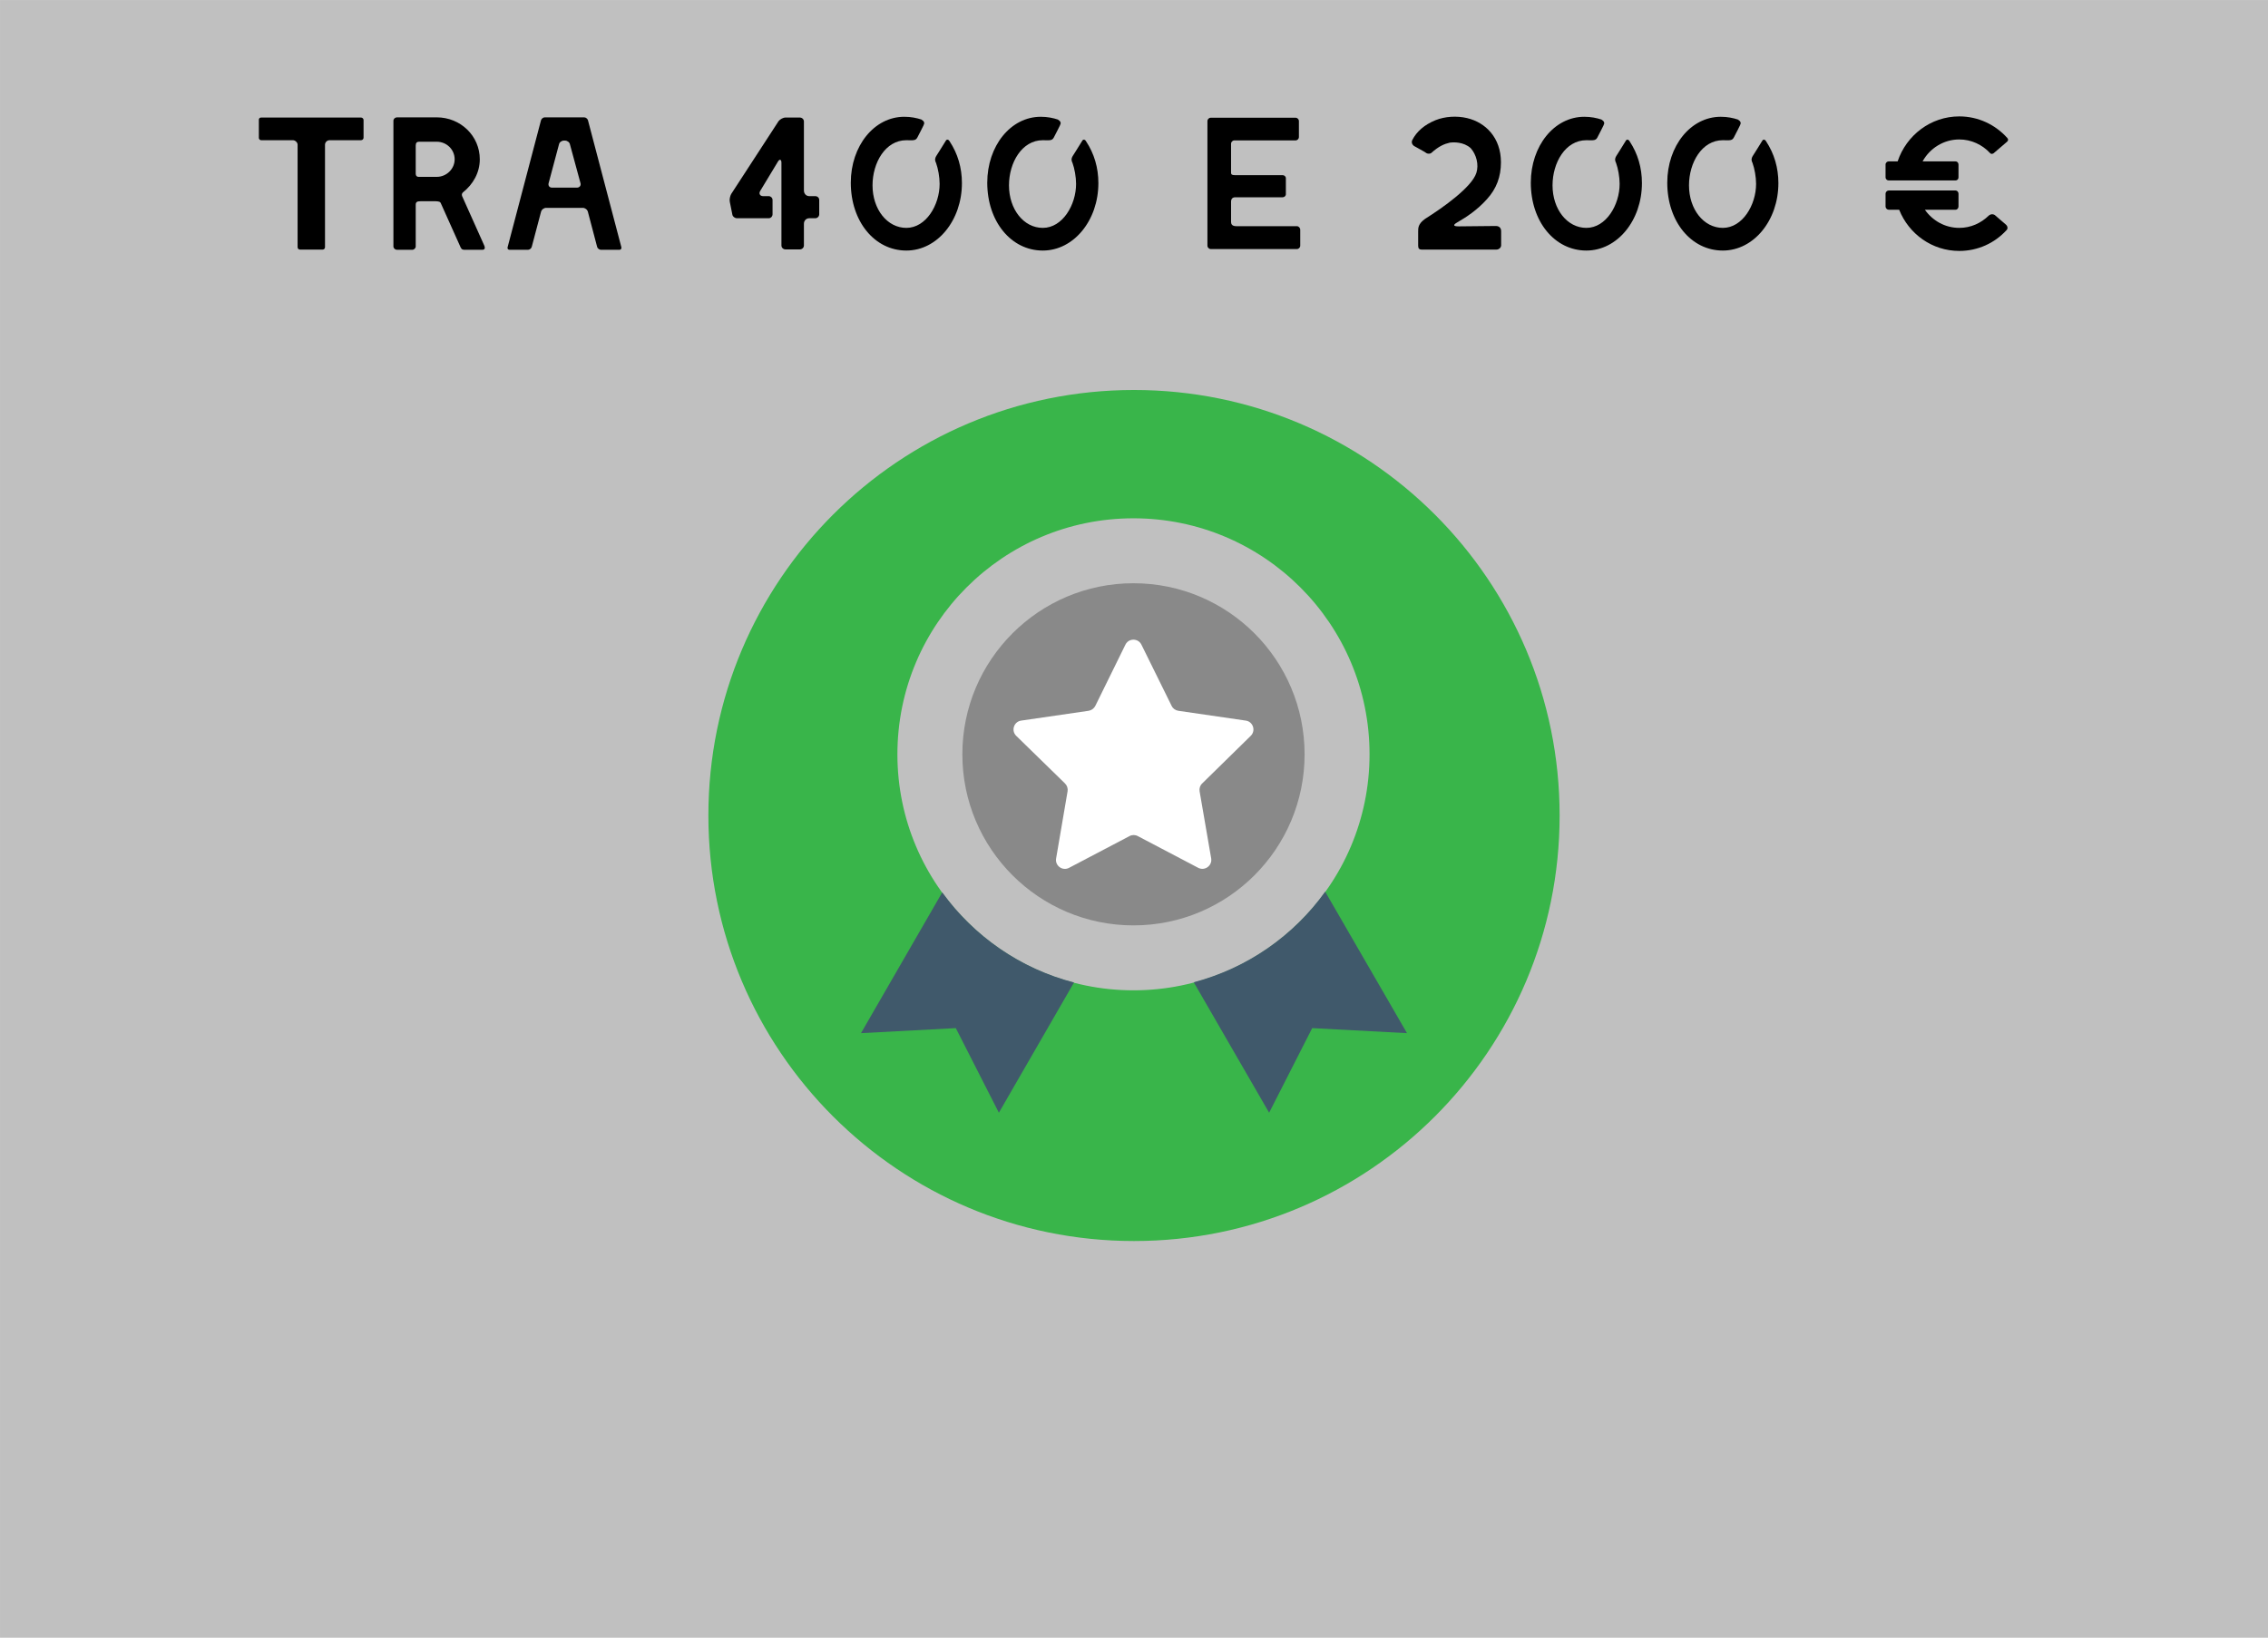
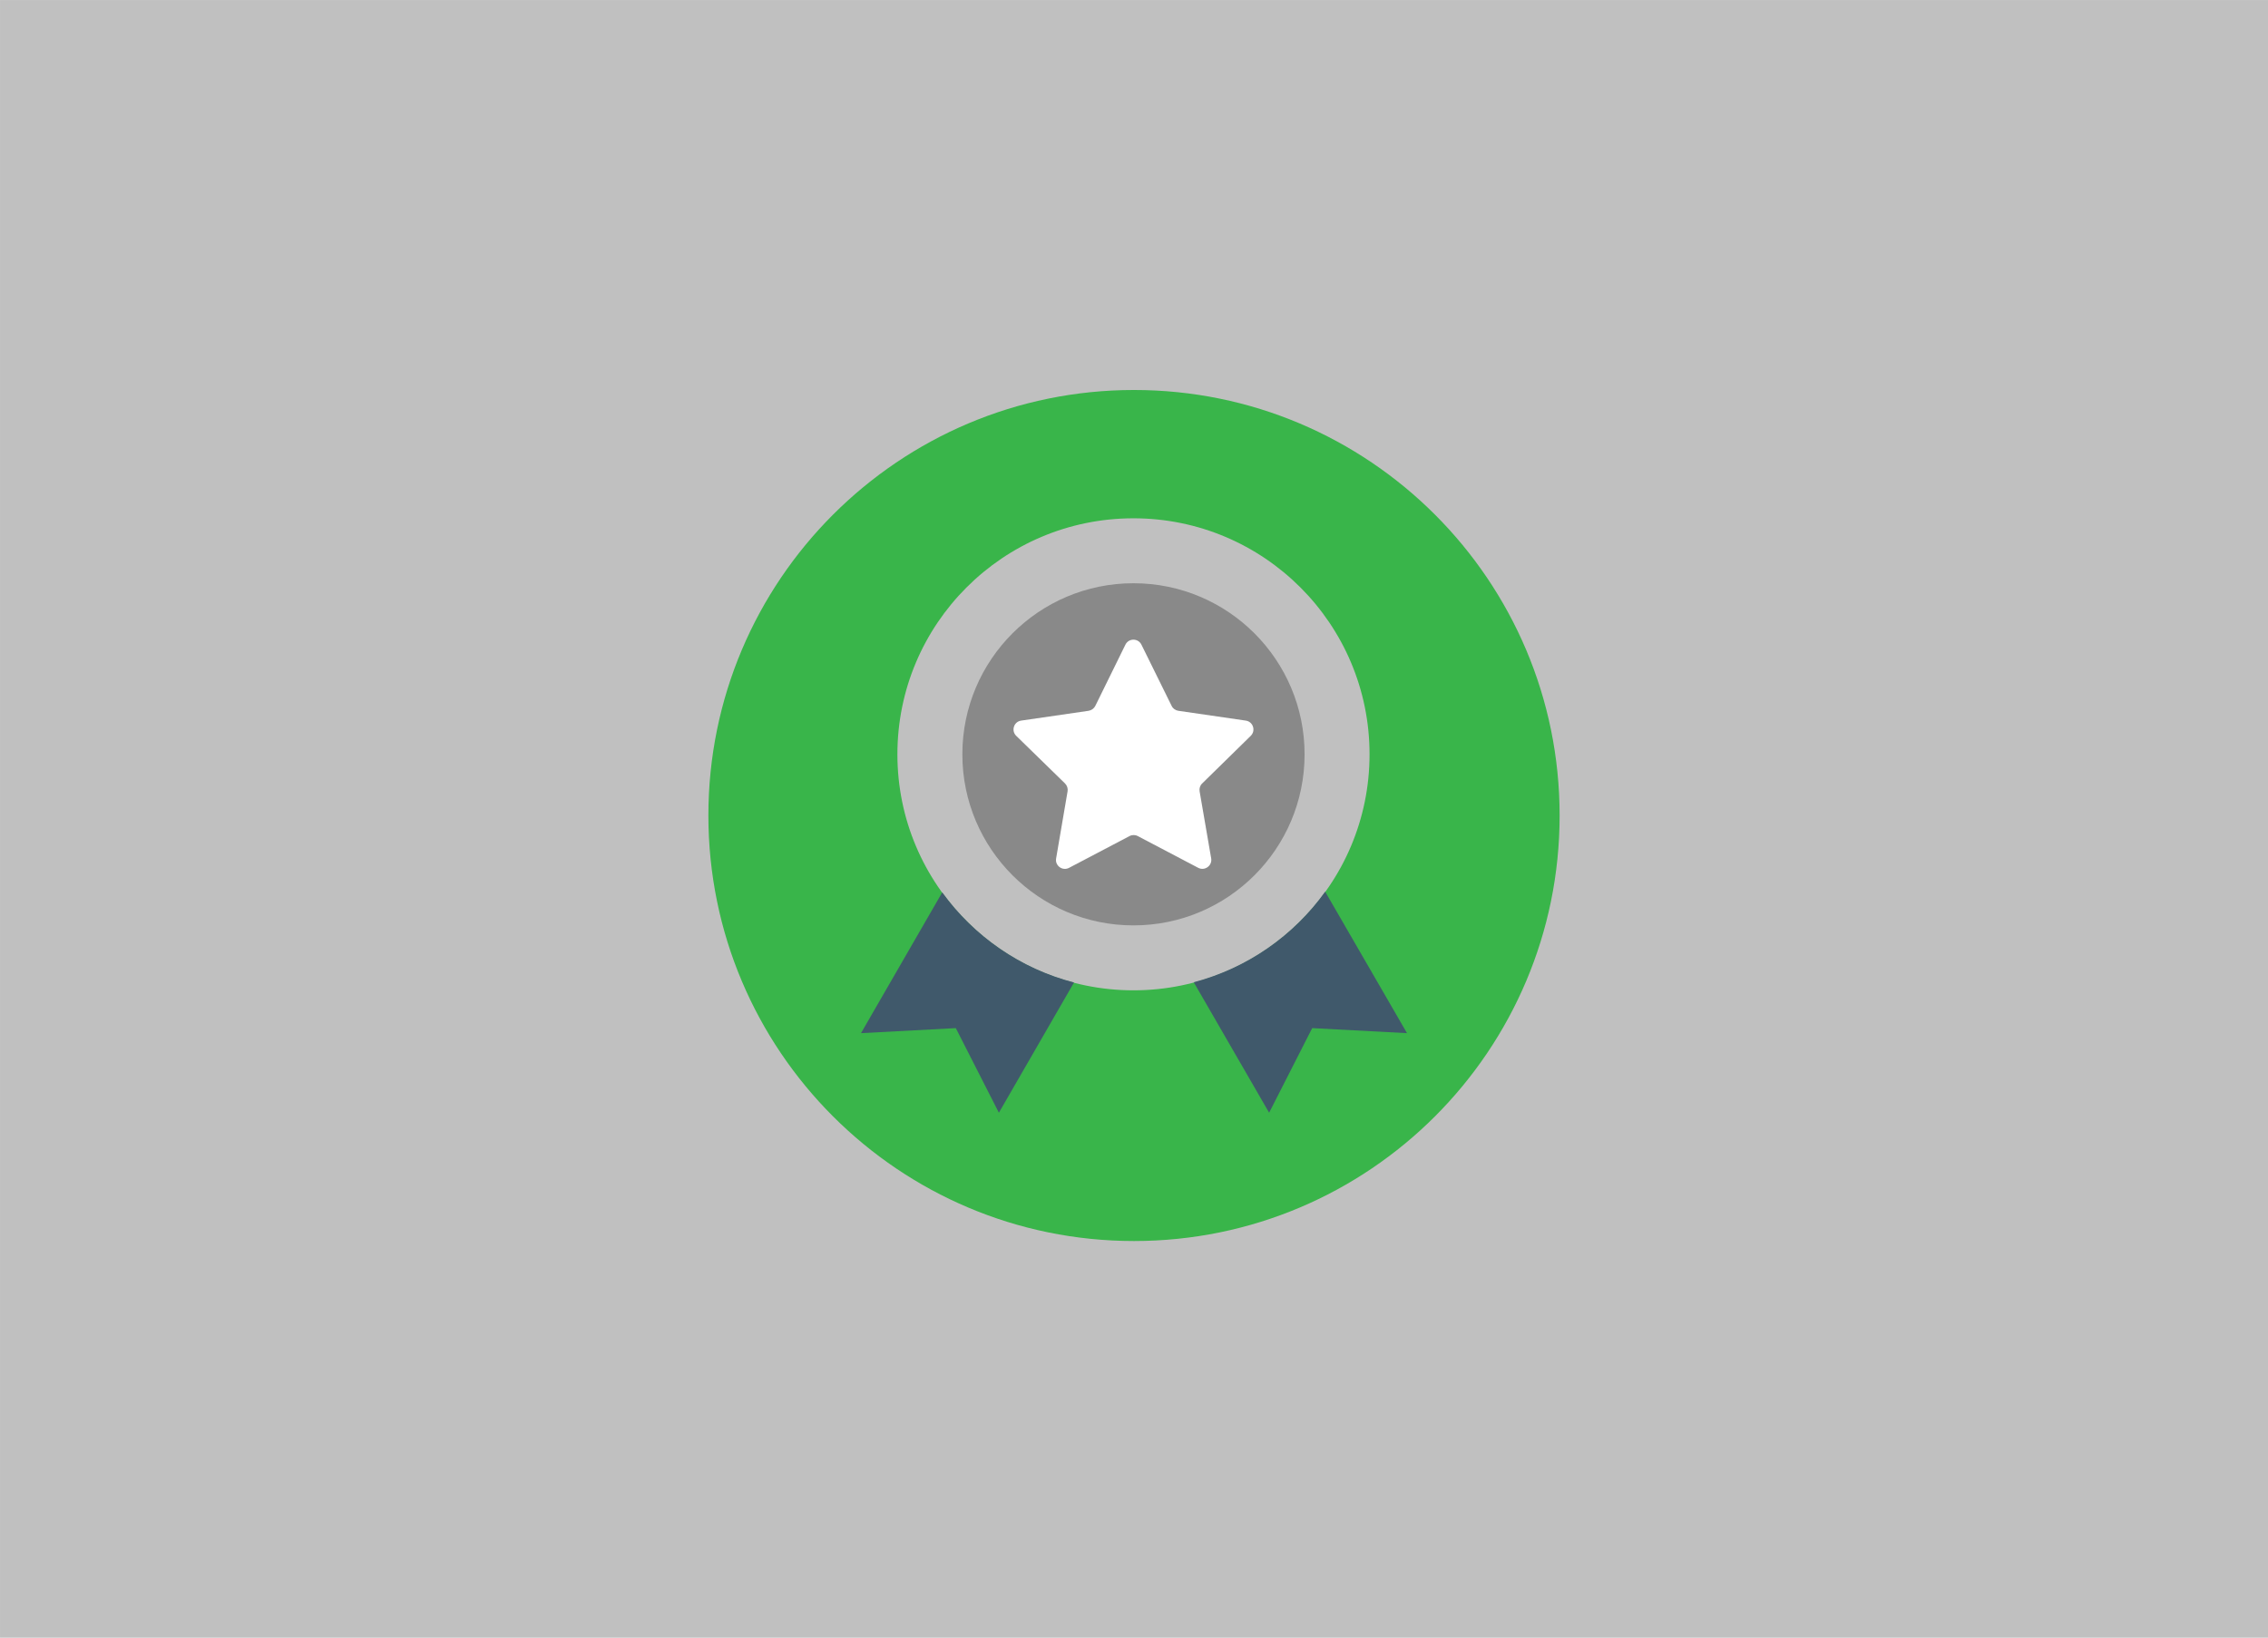
<svg xmlns="http://www.w3.org/2000/svg" version="1.1" id="Livello_1" x="0px" y="0px" width="900px" height="650px" viewBox="0 0 900 650" enable-background="new 0 0 900 650" xml:space="preserve">
-   <rect x="0.005" y="0.017" fill="#C0C0C0" width="900" height="649.999" />
-   <path fill="#39B54A" d="M618.897,323.693c0,93.283-75.617,168.9-168.897,168.9c-93.279,0-168.896-75.617-168.896-168.9  c0-93.282,75.617-168.896,168.896-168.896C543.28,154.797,618.897,230.411,618.897,323.693z" />
-   <circle fill="#C0C0C0" cx="449.792" cy="299.404" r="93.679" />
+   <rect x="0.005" y="0.017" fill="#C0C0C0" width="899.999" height="649.999" />
+   <path fill="#39B54A" d="M618.897,323.693c0,93.283-75.617,168.9-168.896,168.9s-168.896-75.617-168.896-168.9  c0-93.282,75.617-168.896,168.896-168.896S618.897,230.411,618.897,323.693z" />
+   <circle fill="#C0C0C0" cx="449.791" cy="299.404" r="93.679" />
  <g>
-     <path fill="#40596B" d="M373.901,354.208l-32.233,55.873l37.62-1.996l17.092,33.58l29.818-51.693   C404.833,384.445,386.487,371.579,373.901,354.208z" />
-     <path fill="#40596B" d="M525.869,353.931c-12.494,17.416-30.84,30.328-52.158,35.947l29.911,51.787l17.092-33.58l37.62,1.996   L525.869,353.931z" />
+     <path fill="#40596B" d="M373.901,354.208l-32.232,55.873l37.619-1.996l17.093,33.581l29.817-51.693   C404.832,384.445,386.487,371.579,373.901,354.208z" />
+     <path fill="#40596B" d="M525.868,353.931c-12.493,17.416-30.84,30.328-52.157,35.946l29.91,51.788l17.093-33.581l37.62,1.996   L525.868,353.931z" />
  </g>
-   <circle fill="#898989" cx="449.792" cy="299.404" r="67.902" />
-   <path fill="#FFFFFF" d="M496.33,292.066c2.09-2.043,0.929-5.621-1.951-6.039l-26.799-3.9c-1.161-0.186-2.136-0.883-2.647-1.951  l-11.982-24.291c-1.301-2.647-5.063-2.647-6.363,0l-11.936,24.291c-0.512,1.021-1.533,1.766-2.647,1.951l-26.799,3.9  c-2.88,0.418-4.041,3.996-1.951,6.039l19.368,18.902c0.836,0.836,1.207,1.998,1.021,3.111l-4.552,26.66  c-0.511,2.879,2.555,5.109,5.155,3.717l23.966-12.588c1.021-0.557,2.275-0.557,3.298,0l23.965,12.588  c2.602,1.346,5.62-0.838,5.155-3.717l-4.598-26.66c-0.186-1.16,0.186-2.322,1.022-3.111L496.33,292.066z" />
-   <g>
-     <path d="M118.095,98.101V57.452c0-0.9-0.899-1.8-1.875-1.8h-12.6c-0.449,0-0.899-0.45-0.899-0.9v-7.274   c0-0.45,0.375-0.825,0.899-0.825h39.599c0.6,0,1.05,0.45,1.05,0.975v7.049c0,0.525-0.45,0.975-1.05,0.975H130.77   c-0.976,0-1.8,0.825-1.8,1.8v40.648c0,0.525-0.375,0.975-0.976,0.975h-8.925C118.47,99.076,118.095,98.626,118.095,98.101z" />
-     <path d="M156.119,97.801V47.928c0-0.75,0.675-1.35,1.425-1.35h15.75c9.449,0,17.099,7.35,17.099,16.649   c0,5.325-2.699,9.975-6.675,13.125c-0.75,0.675-0.3,1.575-0.3,1.575l8.7,19.424c0.6,1.35,0.074,1.8-0.75,1.8h-6.6   c-0.976,0-1.5,0-1.95-0.9c0,0-7.575-16.949-7.875-17.549c-0.225-0.6-0.6-0.75-2.024-0.825h-6c-1.425,0-1.95,0.3-1.95,1.425v16.5   c0,0.75-0.675,1.35-1.425,1.35h-6C156.794,99.151,156.119,98.551,156.119,97.801z M173.294,70.202c3.899,0,7.124-3.15,7.124-6.975   c0-3.9-3.225-6.975-7.124-6.975h-6.975c-0.9,0-1.351,0.45-1.351,1.5v11.25c0,0.75,0.45,1.2,1.125,1.2H173.294z" />
-     <path d="M201.419,98.176l13.274-50.473c0.226-0.6,0.825-1.125,1.5-1.125h15.6c0.675,0,1.275,0.525,1.5,1.05l13.274,50.473   c0.15,0.6-0.225,1.05-0.75,1.05h-7.35c-0.6,0-1.35-0.525-1.5-1.125l-3.675-13.95c-0.225-0.9-1.125-1.575-2.024-1.575h-14.55   c-0.9,0-1.8,0.675-2.025,1.575l-3.675,13.875c-0.149,0.675-0.899,1.2-1.5,1.2h-7.35C201.645,99.151,201.27,98.701,201.419,98.176z    M228.944,74.477c1.05,0,1.649-0.825,1.425-1.725l-4.2-15.45c-0.149-0.825-1.05-1.5-1.949-1.5h-0.45c-0.9,0-1.8,0.675-1.95,1.5   l-4.125,15.45c-0.225,0.9,0.301,1.725,1.351,1.725H228.944z" />
-     <path d="M310.093,97.426V64.577c0-1.35-0.75-1.575-1.425-0.375l-6.975,11.549c-0.676,1.05-0.15,2.1,1.125,2.1h2.25   c0.749,0,1.499,0.675,1.499,1.5v5.7c0,0.825-0.675,1.575-1.499,1.575h-12.6c-0.9,0-1.801-0.75-1.875-1.575l-0.976-4.875   c-0.225-0.9,0.075-2.325,0.525-3.15l18.824-28.949c0.6-0.75,1.8-1.425,2.774-1.425h5.625c0.9,0,1.65,0.675,1.65,1.575v27.374   c0,1.275,0.899,2.25,2.1,2.25h2.4c0.899,0,1.574,0.675,1.574,1.5v5.7c0,0.825-0.675,1.575-1.574,1.575h-2.4   c-1.2,0-2.1,0.975-2.1,2.175v8.625c0,0.9-0.75,1.575-1.65,1.575h-5.625C310.843,99.001,310.093,98.326,310.093,97.426z" />
-     <path d="M337.618,72.527c0-14.625,9.3-26.174,21.225-26.174c2.625,0,4.875,0.45,6.899,1.125h-0.075   c1.051,0.6,1.351,1.35,0.825,2.175v0.075c0,0-1.649,3.375-2.475,4.875c-0.675,1.2-1.425,1.125-4.35,1.05   c-8.325,0-13.425,8.925-13.425,17.924c0,9.525,5.85,16.875,13.425,16.875c7.8,0,13.199-9.075,13.199-17.475   c0-2.7-0.6-6.075-1.425-8.325c-0.3-0.6-0.675-1.425,0.075-2.7c0,0,2.999-4.725,3.749-6c0.375-0.75,1.125-0.675,1.575,0.15   c3.225,4.875,4.875,10.5,4.875,16.574c0,14.85-9.824,26.774-22.049,26.774C347.069,99.451,337.618,87.902,337.618,72.527z" />
-     <path d="M391.767,72.527c0-14.625,9.3-26.174,21.225-26.174c2.625,0,4.875,0.45,6.899,1.125h-0.075   c1.051,0.6,1.351,1.35,0.825,2.175v0.075c0,0-1.649,3.375-2.475,4.875c-0.675,1.2-1.425,1.125-4.35,1.05   c-8.325,0-13.425,8.925-13.425,17.924c0,9.525,5.85,16.875,13.425,16.875c7.8,0,13.199-9.075,13.199-17.475   c0-2.7-0.6-6.075-1.425-8.325c-0.3-0.6-0.675-1.425,0.075-2.7c0,0,2.999-4.725,3.749-6c0.375-0.75,1.125-0.675,1.575,0.15   c3.225,4.875,4.875,10.5,4.875,16.574c0,14.85-9.824,26.774-22.049,26.774C401.217,99.451,391.767,87.902,391.767,72.527z" />
-     <path d="M479.14,97.501V48.078c0-0.75,0.6-1.35,1.35-1.35h33.6c0.75,0,1.35,0.6,1.35,1.35v6.3c0,0.75-0.6,1.35-1.35,1.35h-24.225   c-0.75,0-1.35,0.6-1.35,1.35v11.024c0,0.975-0.074,1.425,1.725,1.425h18.75c0.674,0,1.273,0.525,1.273,1.2v6.375   c0,0.675-0.6,1.2-1.273,1.2h-18.824c-1.576,0-1.65,1.35-1.65,1.725v7.95c0,0.75,0.15,1.8,2.1,1.8h24c0.75,0,1.35,0.675,1.35,1.425   v6.3c0,0.75-0.6,1.35-1.35,1.35H480.49C479.74,98.851,479.14,98.251,479.14,97.501z" />
-     <path d="M562.763,97.576v-5.625c0-1.425-0.074-3.075,2.775-5.1c7.275-4.575,18.523-12.6,20.324-18.224   c1.049-3.3,0-7.275-2.25-9.825c-2.85-2.55-6.824-2.4-8.324-2.175c-2.25,0.525-4.35,1.425-7.275,4.05   c-0.525,0.45-1.426,0.375-1.875,0.15c-1.275-0.9-3.6-2.025-4.949-2.85c-0.826-0.525-1.201-1.5-0.75-2.4   c1.725-3.375,4.799-6.075,9.225-7.875c3.75-1.5,8.398-1.8,12.523-0.825c7.275,1.725,13.426,7.725,13.426,17.549   c0,5.774-1.801,10.5-5.551,14.624c-3.824,4.275-8.023,7.05-11.924,9.3c-1.65,0.975-1.426,1.5,0.75,1.5l14.699-0.15   c1.35,0,2.1,0.825,2.1,2.025v5.625c0,0.975-0.9,1.725-1.949,1.725h-29.549C563.215,99.076,562.763,98.626,562.763,97.576z" />
-     <path d="M607.463,72.527c0-14.625,9.301-26.174,21.225-26.174c2.625,0,4.875,0.45,6.9,1.125h-0.076   c1.051,0.6,1.352,1.35,0.826,2.175v0.075c0,0-1.65,3.375-2.475,4.875c-0.676,1.2-1.426,1.125-4.35,1.05   c-8.326,0-13.426,8.925-13.426,17.924c0,9.525,5.85,16.875,13.426,16.875c7.799,0,13.199-9.075,13.199-17.475   c0-2.7-0.6-6.075-1.426-8.325c-0.299-0.6-0.674-1.425,0.076-2.7c0,0,2.998-4.725,3.748-6c0.375-0.75,1.125-0.675,1.576,0.15   c3.225,4.875,4.875,10.5,4.875,16.574c0,14.85-9.824,26.774-22.049,26.774C616.914,99.451,607.463,87.902,607.463,72.527z" />
-     <path d="M661.613,72.527c0-14.625,9.299-26.174,21.225-26.174c2.625,0,4.875,0.45,6.898,1.125h-0.074   c1.051,0.6,1.35,1.35,0.824,2.175v0.075c0,0-1.648,3.375-2.475,4.875c-0.674,1.2-1.424,1.125-4.35,1.05   c-8.324,0-13.424,8.925-13.424,17.924c0,9.525,5.85,16.875,13.424,16.875c7.801,0,13.199-9.075,13.199-17.475   c0-2.7-0.6-6.075-1.424-8.325c-0.301-0.6-0.676-1.425,0.074-2.7c0,0,3-4.725,3.75-6c0.375-0.75,1.125-0.675,1.574,0.15   c3.225,4.875,4.875,10.5,4.875,16.574c0,14.85-9.824,26.774-22.049,26.774C671.062,99.451,661.613,87.902,661.613,72.527z" />
-     <path d="M748.236,70.427v-5.1c0-0.75,0.6-1.275,1.273-1.275h3.525c3.449-10.35,13.125-17.85,24.449-17.85   c7.574,0,14.324,3.3,19.049,8.55c0.451,0.45,0.451,1.05-0.074,1.5l-5.25,4.5c-0.225,0.225-0.975,0.6-1.5,0   c-3.074-3.3-7.424-5.4-12.225-5.4c-6.225,0-11.699,3.525-14.549,8.7h13.049c0.676,0,1.199,0.525,1.199,1.275v5.1   c0,0.675-0.523,1.2-1.199,1.2H749.51C748.836,71.627,748.236,71.102,748.236,70.427z M753.635,83.252h-4.125   c-0.674,0-1.273-0.6-1.273-1.275v-5.1c0-0.675,0.6-1.275,1.273-1.275h26.475c0.676,0,1.199,0.6,1.199,1.275v5.1   c0,0.675-0.523,1.275-1.199,1.275h-12.148c3.074,4.35,8.023,7.2,13.648,7.2c4.574,0,8.625-1.875,11.699-4.875   c1.051-0.9,2.1-0.45,2.4-0.225c0.301,0.3,3.6,3.075,4.35,3.75c0.824,0.675,0.9,1.725,0.301,2.25c-4.65,5.1-11.326,8.25-18.75,8.25   C766.685,99.601,757.461,92.851,753.635,83.252z" />
-   </g>
+   <circle fill="#898989" cx="449.791" cy="299.404" r="67.902" />
+   <path fill="#FFFFFF" d="M496.329,292.066c2.091-2.043,0.93-5.621-1.95-6.039l-26.8-3.9c-1.161-0.186-2.136-0.883-2.646-1.95  l-11.982-24.291c-1.301-2.647-5.063-2.647-6.362,0l-11.937,24.291c-0.512,1.021-1.533,1.766-2.646,1.95l-26.8,3.9  c-2.88,0.418-4.041,3.996-1.95,6.039l19.368,18.902c0.836,0.836,1.206,1.998,1.021,3.11l-4.552,26.66  c-0.512,2.879,2.555,5.109,5.154,3.717l23.967-12.588c1.021-0.557,2.274-0.557,3.298,0l23.965,12.588  c2.602,1.347,5.62-0.838,5.155-3.717l-4.599-26.66c-0.186-1.16,0.187-2.321,1.022-3.11L496.329,292.066z" />
</svg>
